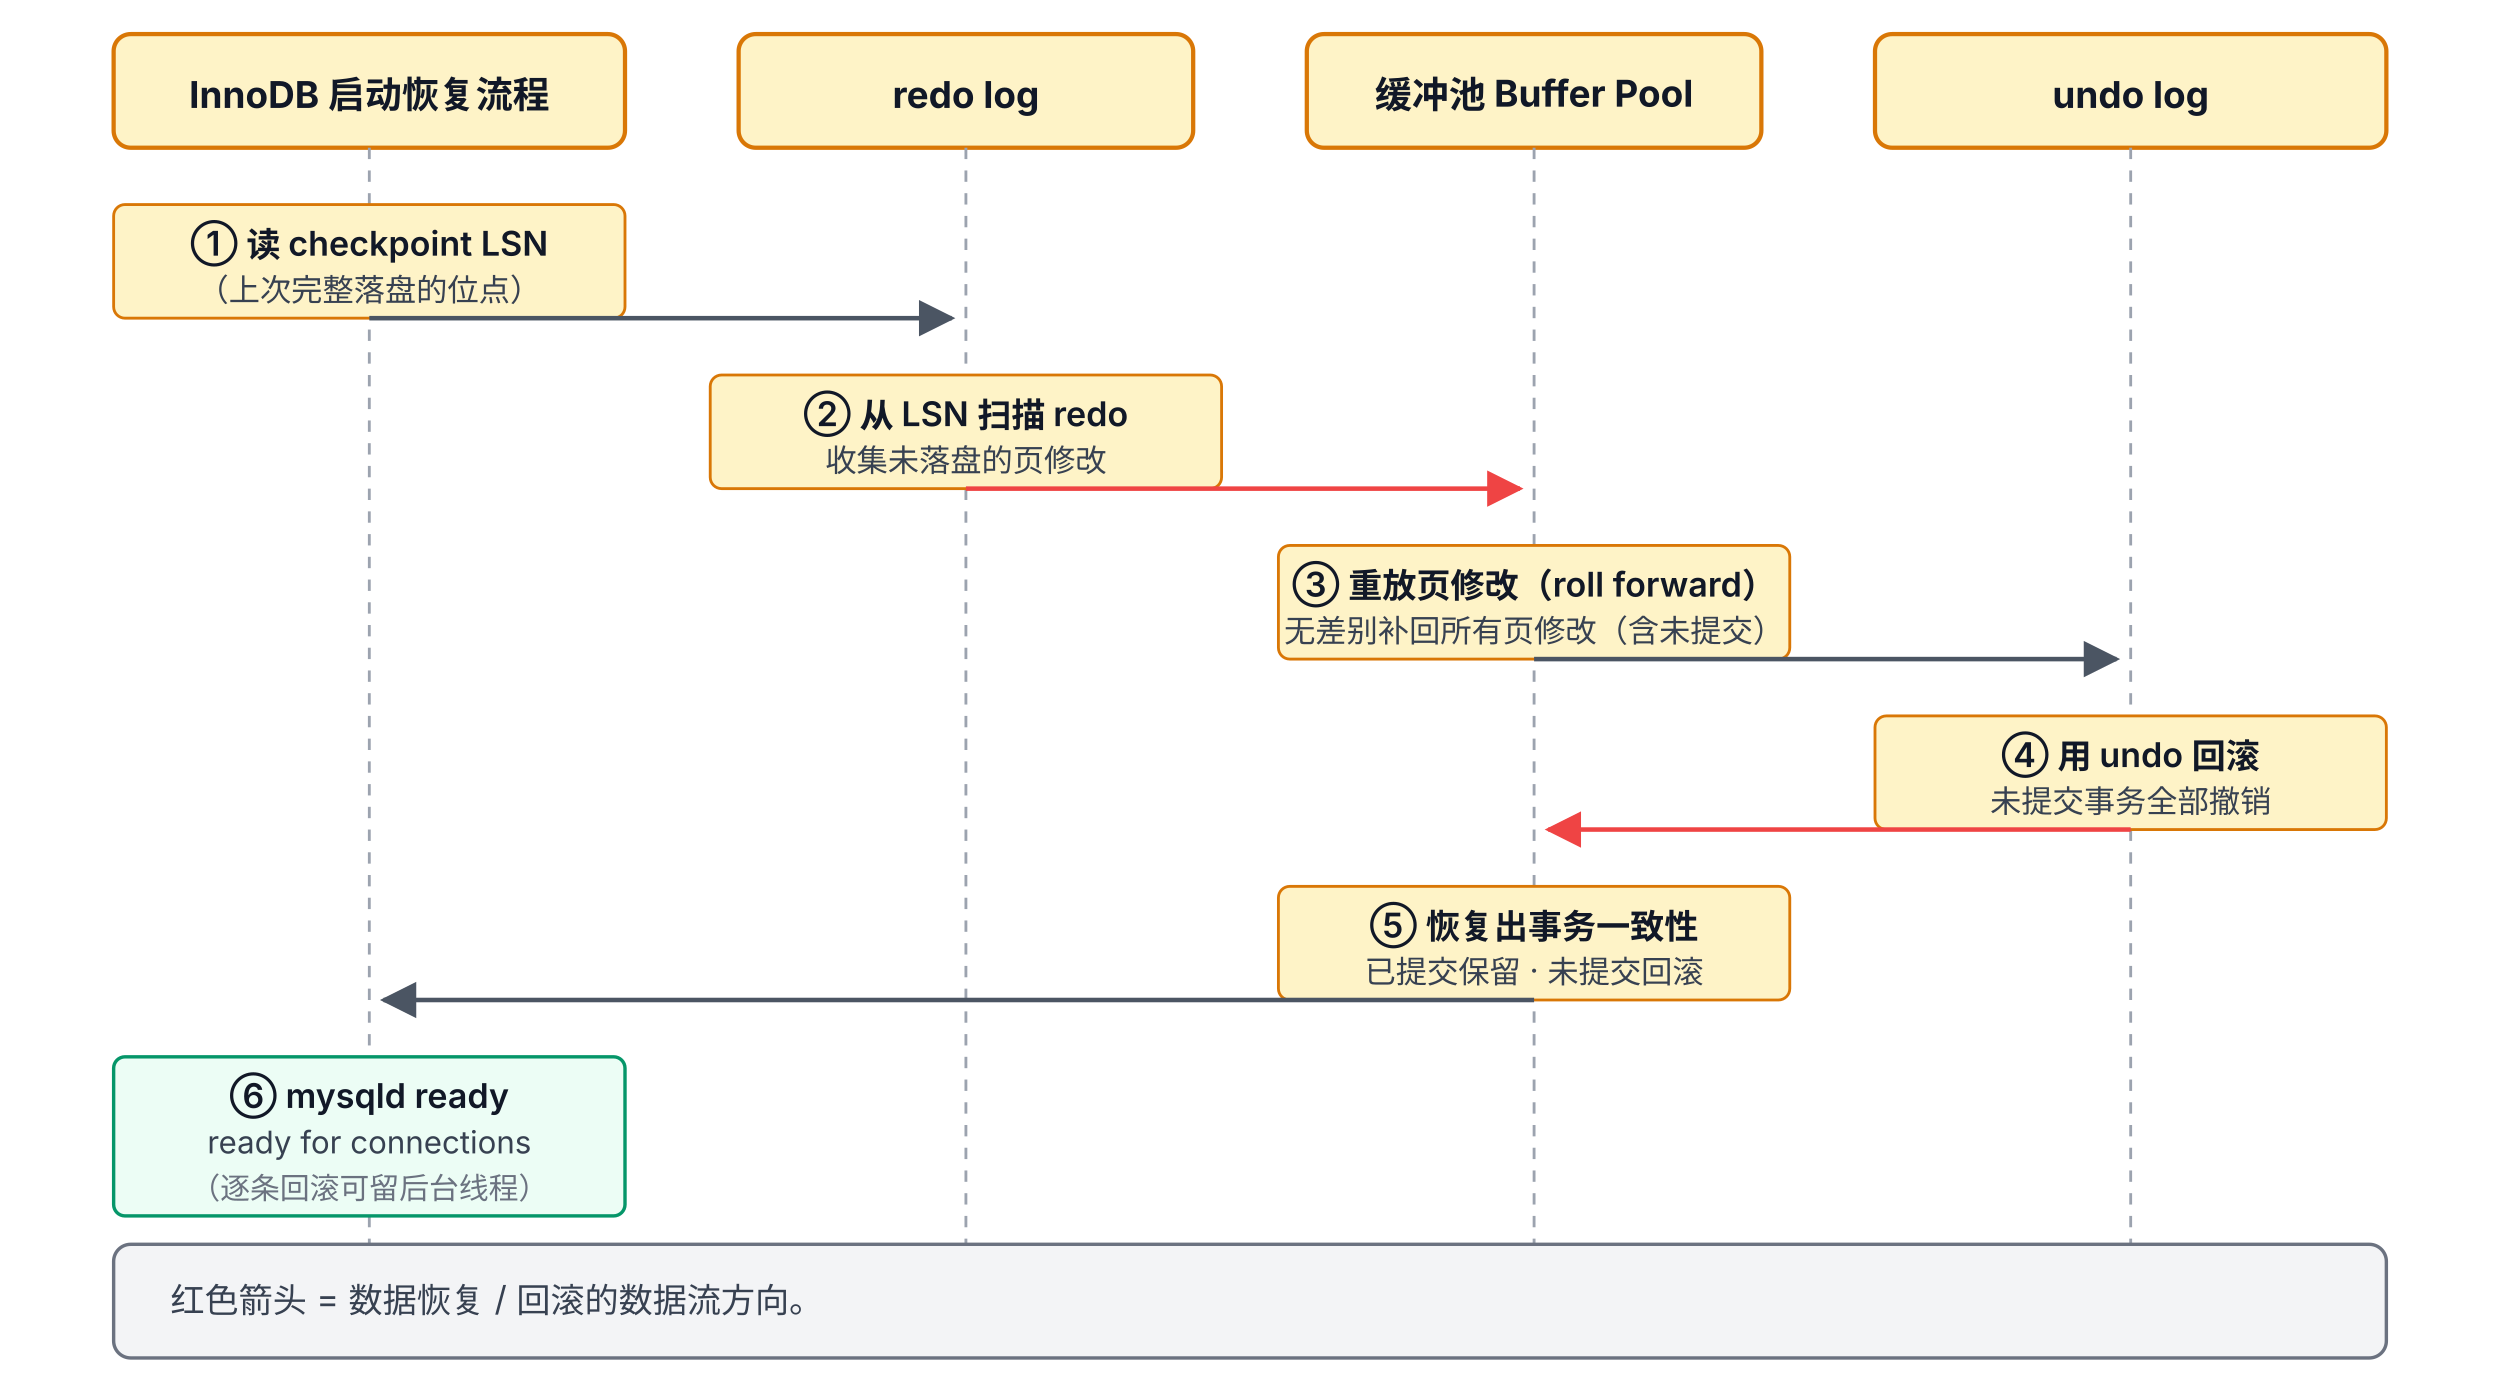
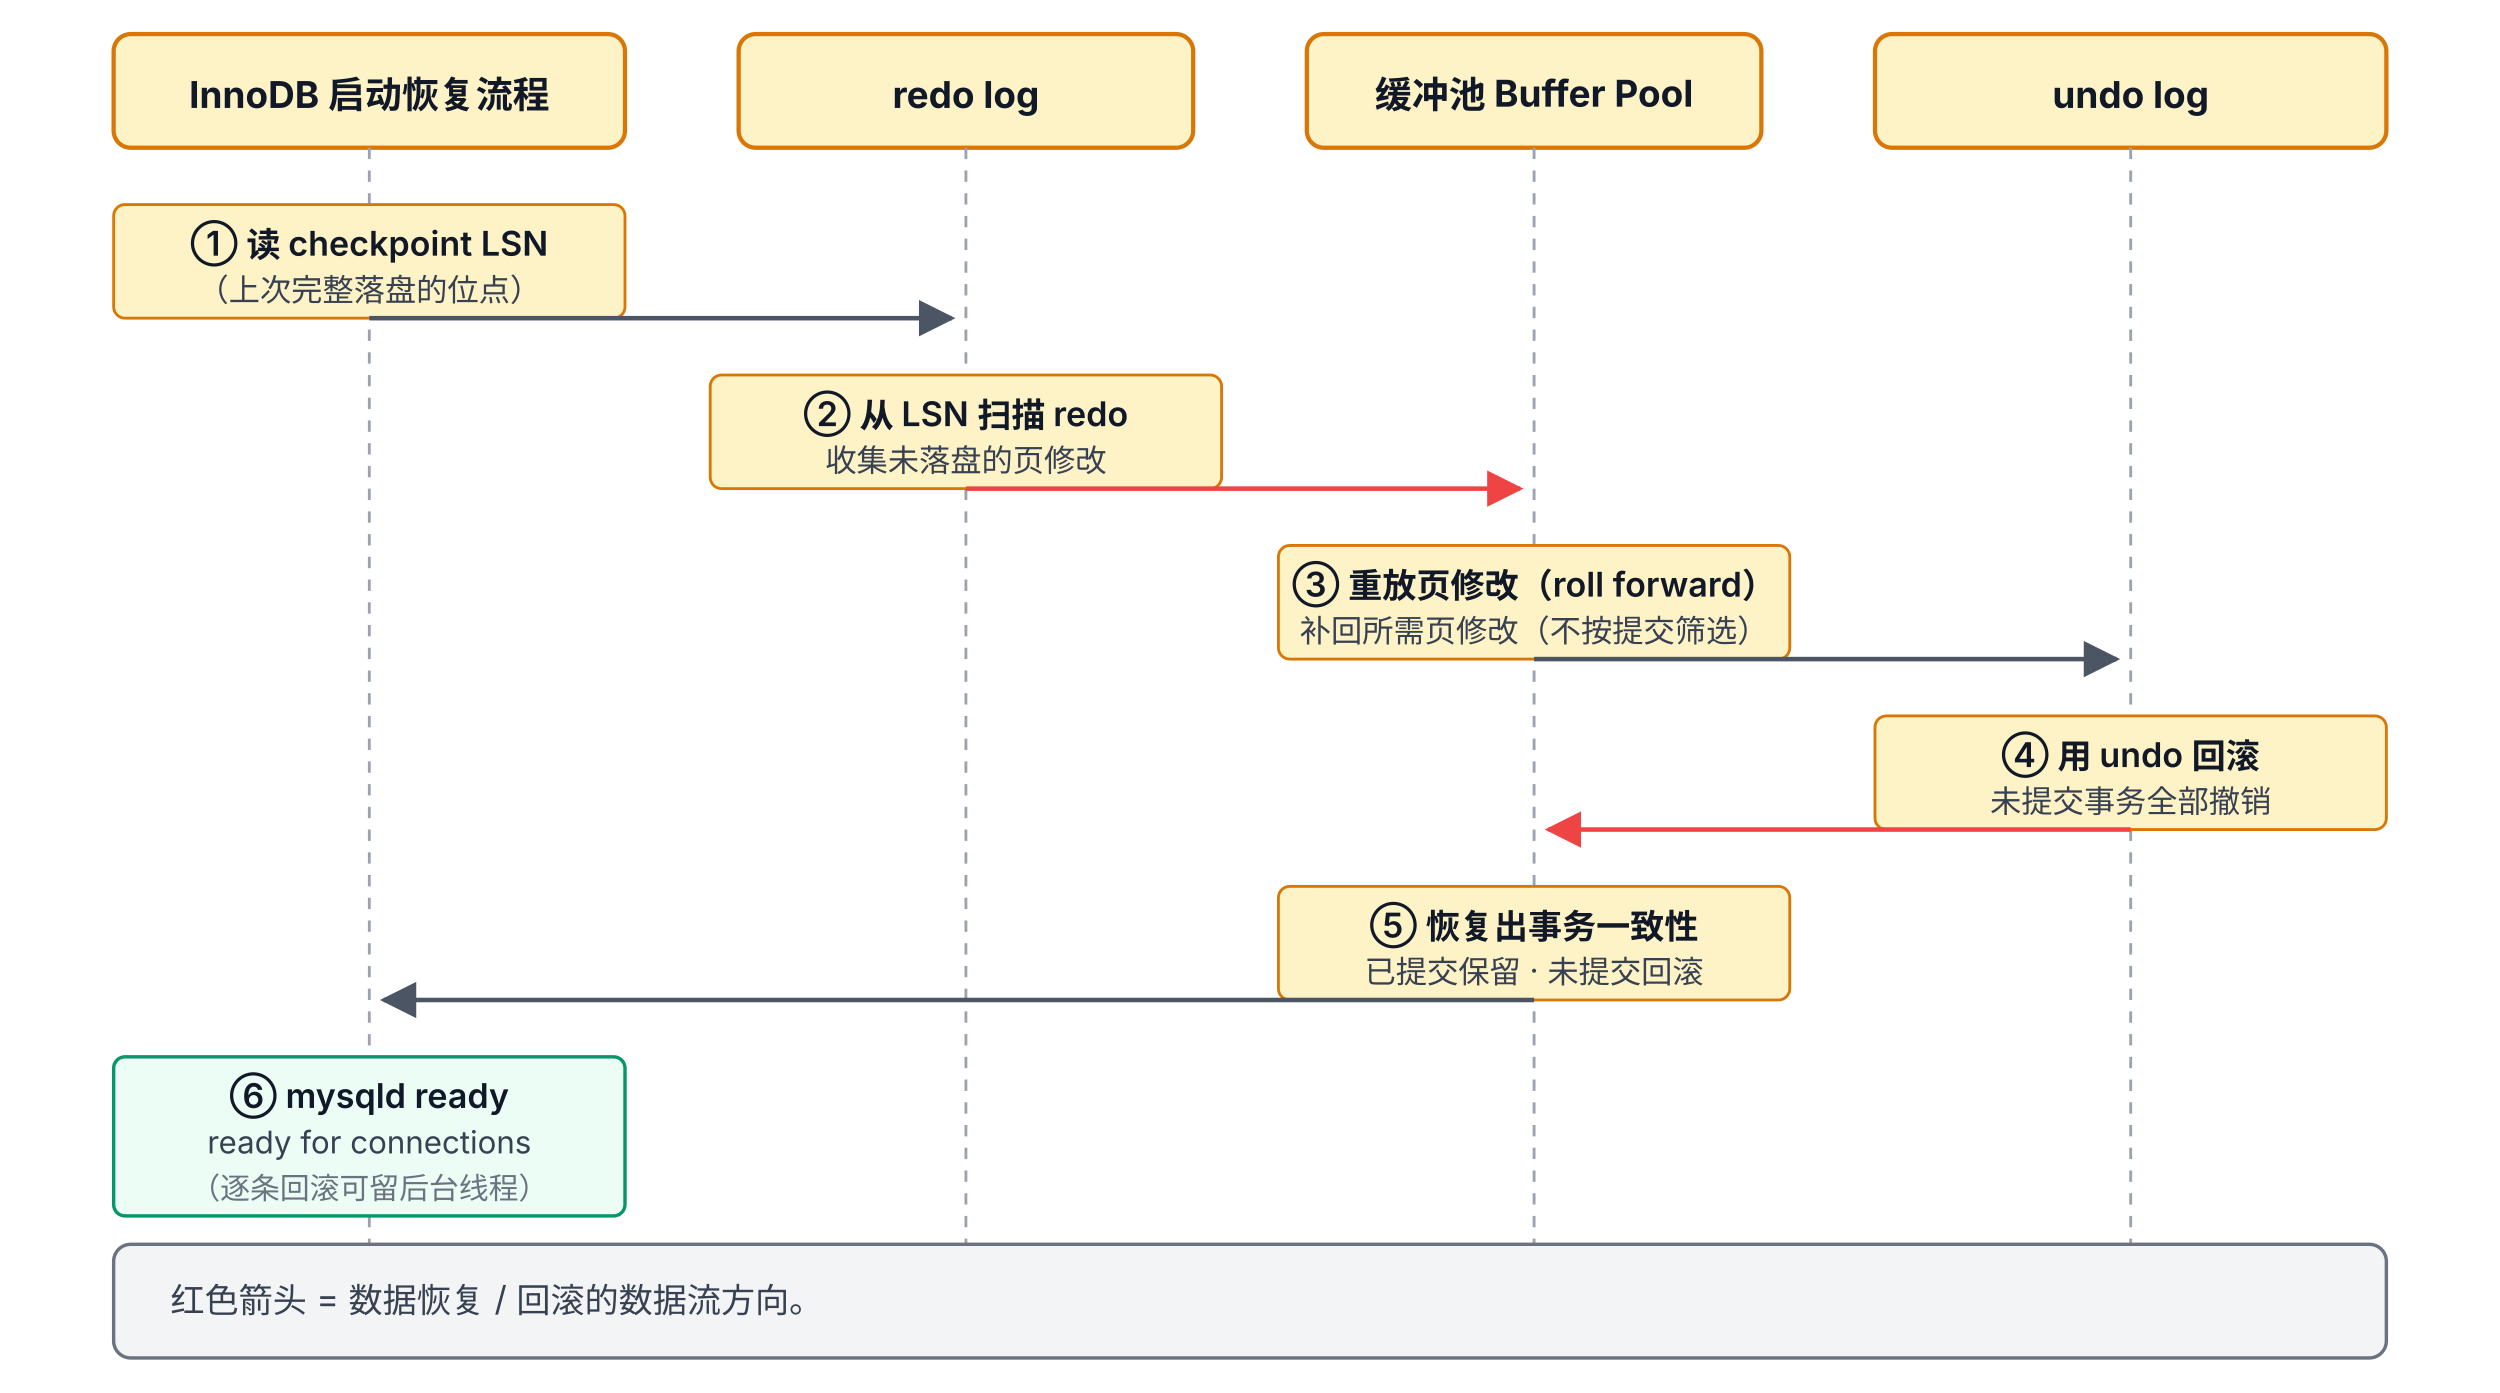
<svg xmlns="http://www.w3.org/2000/svg" viewBox="0 52 880 490" font-family="system-ui, -apple-system, 'PingFang SC', 'Microsoft YaHei', sans-serif">
  <defs>
    <marker id="arrow" viewBox="0 0 10 10" refX="9" refY="5" markerWidth="8" markerHeight="8" orient="auto-start-reverse">
      <path d="M0,0 L10,5 L0,10 z" fill="#4B5563" />
    </marker>
    <marker id="arrowR" viewBox="0 0 10 10" refX="9" refY="5" markerWidth="8" markerHeight="8" orient="auto-start-reverse">
      <path d="M0,0 L10,5 L0,10 z" fill="#EF4444" />
    </marker>
  </defs>
  <rect x="40" y="64" width="180" height="40" rx="6" fill="#FEF3C7" stroke="#D97706" stroke-width="1.5" />
  <text x="130" y="90" text-anchor="middle" font-size="13" font-weight="700" fill="#111827">InnoDB 启动恢复流程</text>
  <rect x="260" y="64" width="160" height="40" rx="6" fill="#FEF3C7" stroke="#D97706" stroke-width="1.5" />
  <text x="340" y="90" text-anchor="middle" font-size="13" font-weight="700" fill="#111827">redo log</text>
  <rect x="460" y="64" width="160" height="40" rx="6" fill="#FEF3C7" stroke="#D97706" stroke-width="1.5" />
  <text x="540" y="90" text-anchor="middle" font-size="13" font-weight="700" fill="#111827">缓冲池 Buffer Pool</text>
  <rect x="660" y="64" width="180" height="40" rx="6" fill="#FEF3C7" stroke="#D97706" stroke-width="1.5" />
  <text x="750" y="90" text-anchor="middle" font-size="13" font-weight="700" fill="#111827">undo log</text>
  <line x1="130" y1="104" x2="130" y2="490" stroke="#9CA3AF" stroke-width="1" stroke-dasharray="4 4" />
  <line x1="340" y1="104" x2="340" y2="490" stroke="#9CA3AF" stroke-width="1" stroke-dasharray="4 4" />
  <line x1="540" y1="104" x2="540" y2="490" stroke="#9CA3AF" stroke-width="1" stroke-dasharray="4 4" />
  <line x1="750" y1="104" x2="750" y2="490" stroke="#9CA3AF" stroke-width="1" stroke-dasharray="4 4" />
  <rect x="40" y="124" width="180" height="40" rx="4" fill="#FEF3C7" stroke="#D97706" stroke-width="1" />
  <text x="130" y="142" text-anchor="middle" font-size="12" font-weight="600" fill="#111827">① 读 checkpoint LSN</text>
  <text x="130" y="158" text-anchor="middle" font-size="11" fill="#374151">（上次完整落盘的位点）</text>
  <path d="M130 164 L335 164" fill="none" stroke="#4B5563" stroke-width="1.6" marker-end="url(#arrow)" />
  <rect x="250" y="184" width="180" height="40" rx="4" fill="#FEF3C7" stroke="#D97706" stroke-width="1" />
  <text x="340" y="202" text-anchor="middle" font-size="12" font-weight="600" fill="#111827">② 从 LSN 扫描 redo</text>
  <text x="340" y="218" text-anchor="middle" font-size="11" fill="#374151">收集未落盘的页修改</text>
  <path d="M340 224 L535 224" fill="none" stroke="#EF4444" stroke-width="1.6" marker-end="url(#arrowR)" />
  <rect x="450" y="244" width="180" height="40" rx="4" fill="#FEF3C7" stroke="#D97706" stroke-width="1" />
  <text x="540" y="262" text-anchor="middle" font-size="12" font-weight="600" fill="#111827">③ 重放页修改（roll forward）</text>
-   <text x="540" y="278" text-anchor="middle" font-size="11" fill="#374151">无差别补回所有页修改（含未提交）</text>
+   <text x="540" y="278" text-anchor="middle" font-size="11" fill="#374151">补回所需页修改（不按提交筛选）</text>
  <path d="M540 284 L745 284" fill="none" stroke="#4B5563" stroke-width="1.6" marker-end="url(#arrow)" />
  <rect x="660" y="304" width="180" height="40" rx="4" fill="#FEF3C7" stroke="#D97706" stroke-width="1" />
  <text x="750" y="322" text-anchor="middle" font-size="12" font-weight="600" fill="#111827">④ 用 undo 回滚</text>
  <text x="750" y="338" text-anchor="middle" font-size="11" fill="#374151">未提交事务全部撤销</text>
  <path d="M750 344 L545 344" fill="none" stroke="#EF4444" stroke-width="1.6" marker-end="url(#arrowR)" />
  <rect x="450" y="364" width="180" height="40" rx="4" fill="#FEF3C7" stroke="#D97706" stroke-width="1" />
  <text x="540" y="382" text-anchor="middle" font-size="12" font-weight="600" fill="#111827">⑤ 恢复出事务一致性</text>
  <text x="540" y="398" text-anchor="middle" font-size="11" fill="#374151">已提交保留 · 未提交回滚</text>
  <path d="M540 404 L135 404" fill="none" stroke="#4B5563" stroke-width="1.6" marker-end="url(#arrow)" />
  <rect x="40" y="424" width="180" height="56" rx="4" fill="#ECFDF5" stroke="#059669" stroke-width="1.2" />
  <text x="130" y="442" text-anchor="middle" font-size="12" font-weight="600" fill="#111827">⑥ mysqld ready</text>
  <text x="130" y="458" text-anchor="middle" font-size="11" fill="#374151">ready for connections</text>
  <text x="130" y="474" text-anchor="middle" font-size="10.5" fill="#6B7280">（逐条回滚可留后台线程）</text>
  <rect x="40" y="490" width="800" height="40" rx="6" fill="#F3F4F6" stroke="#6B7280" stroke-width="1.2" />
  <text x="60" y="514" font-size="12" fill="#374151">红色箭头 = 数据恢复 / 回滚的数据流方向。</text>
</svg>
